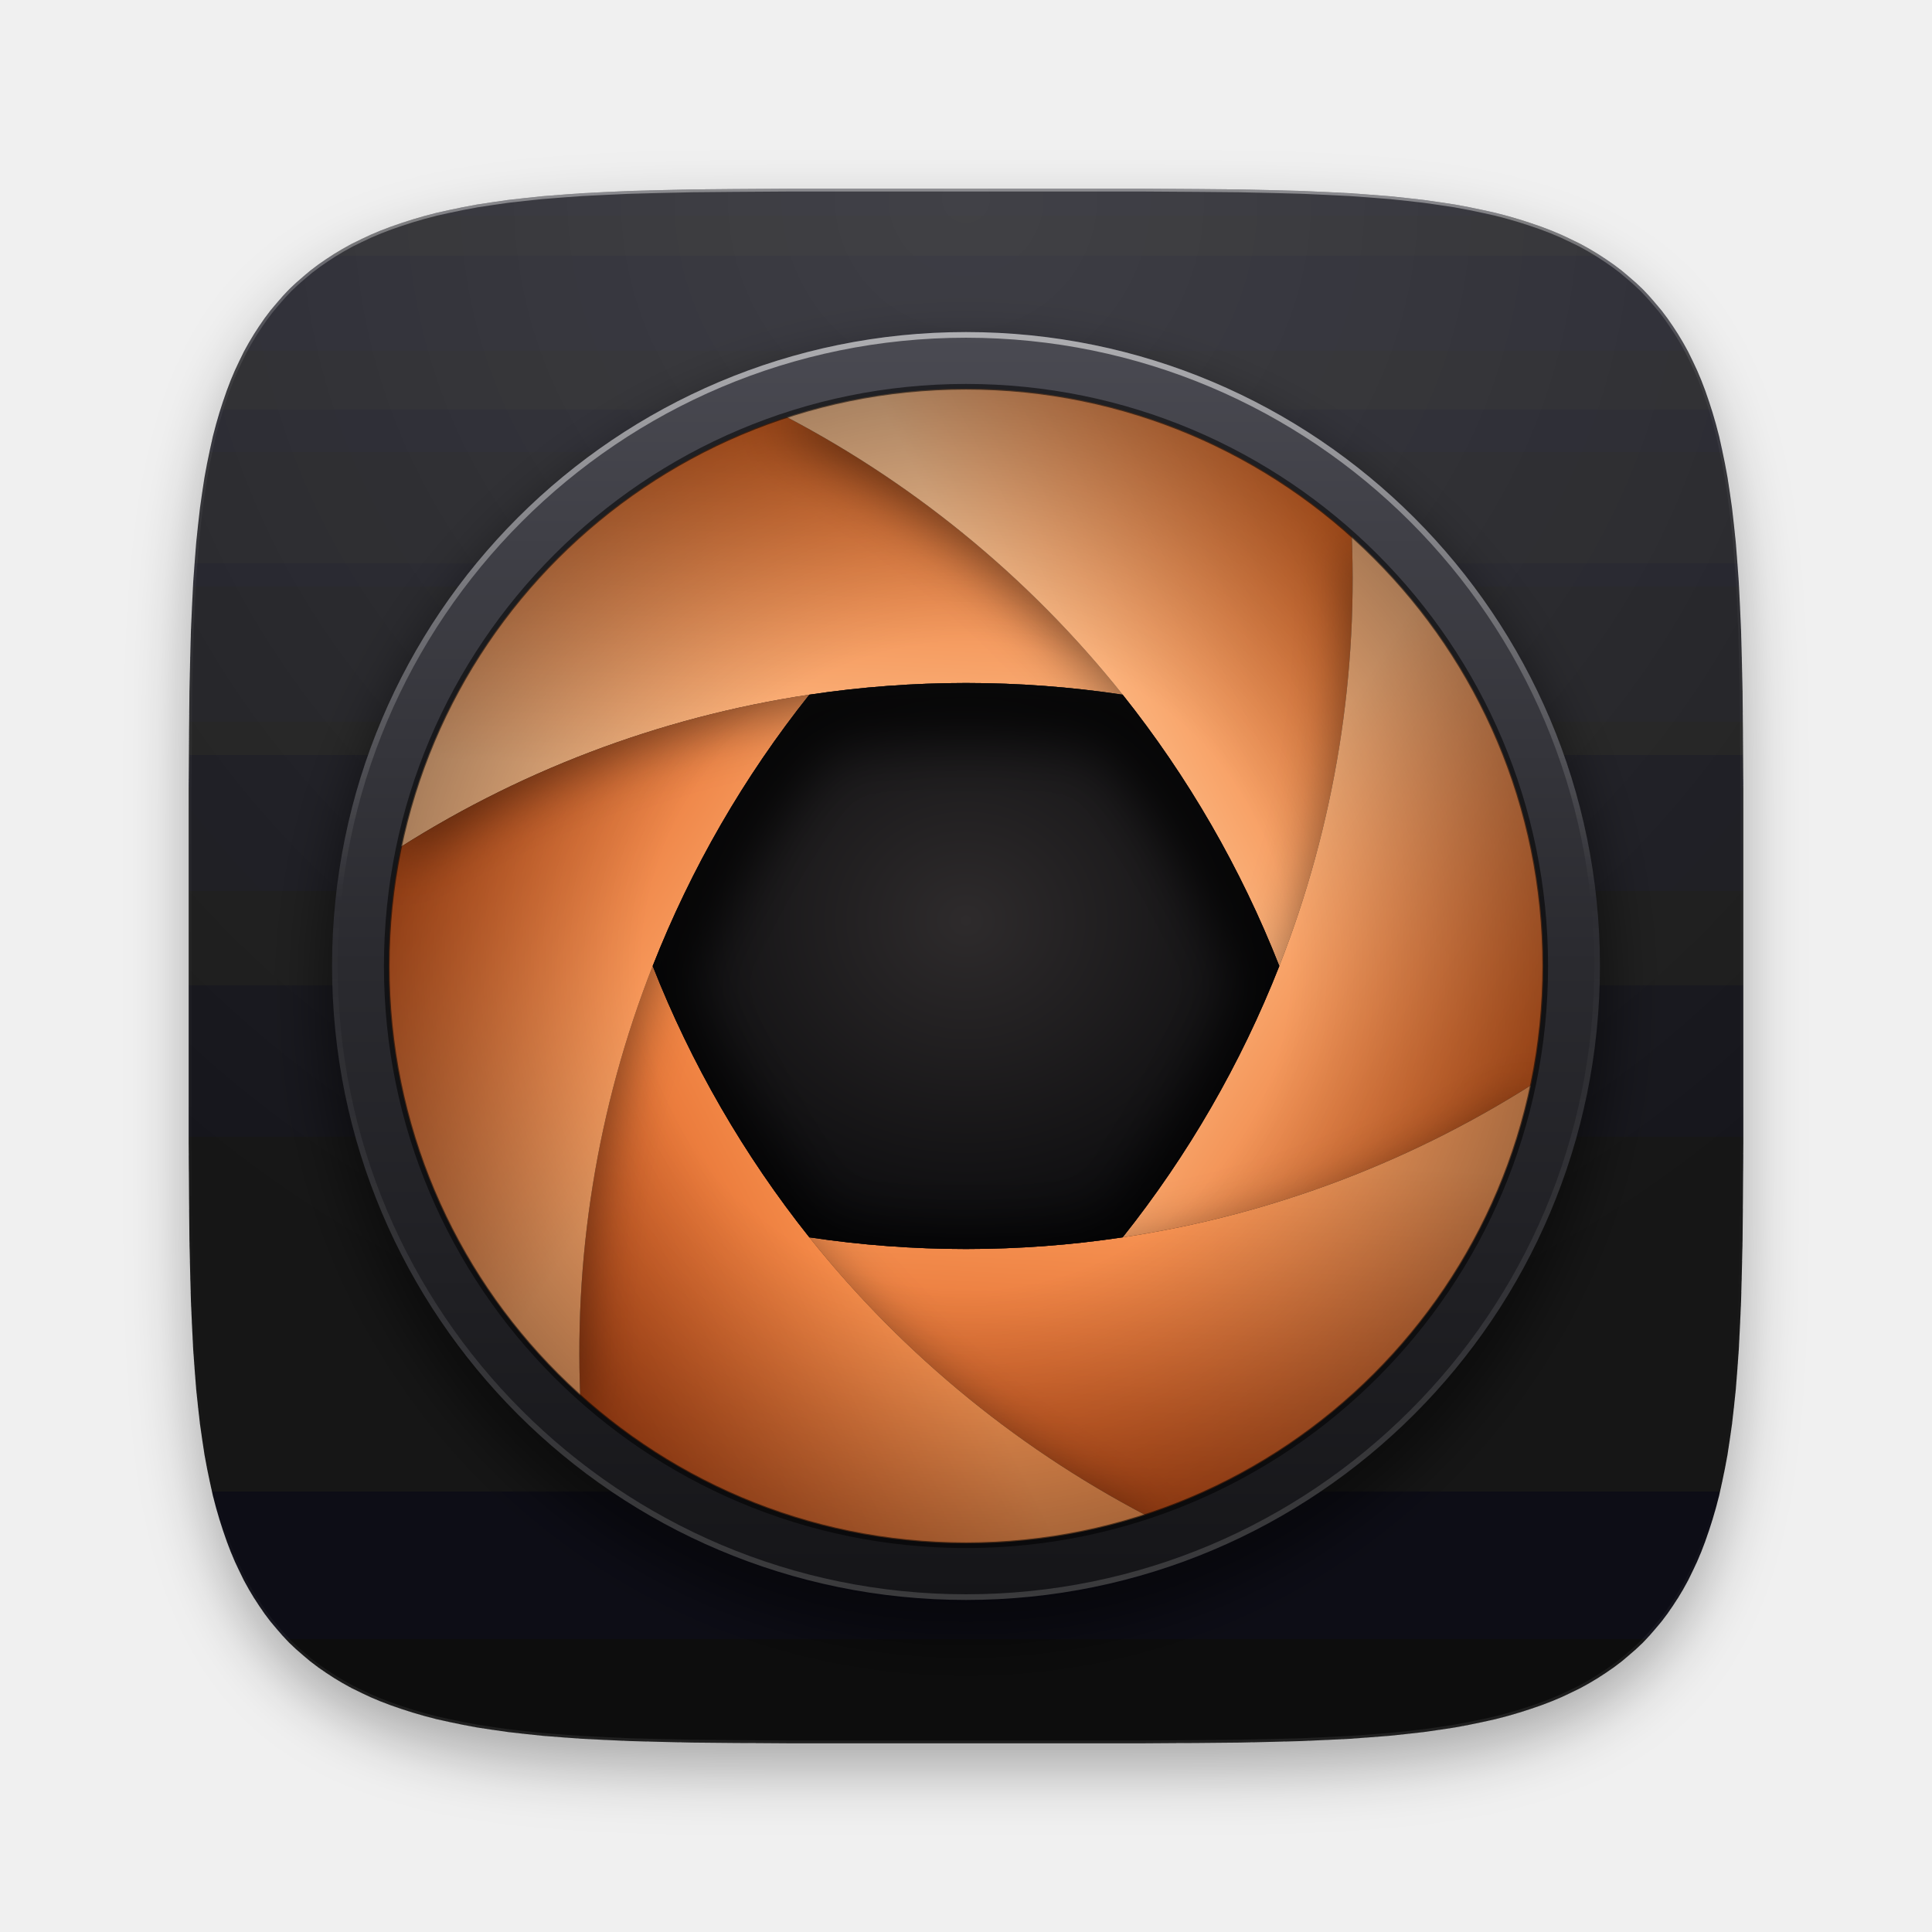
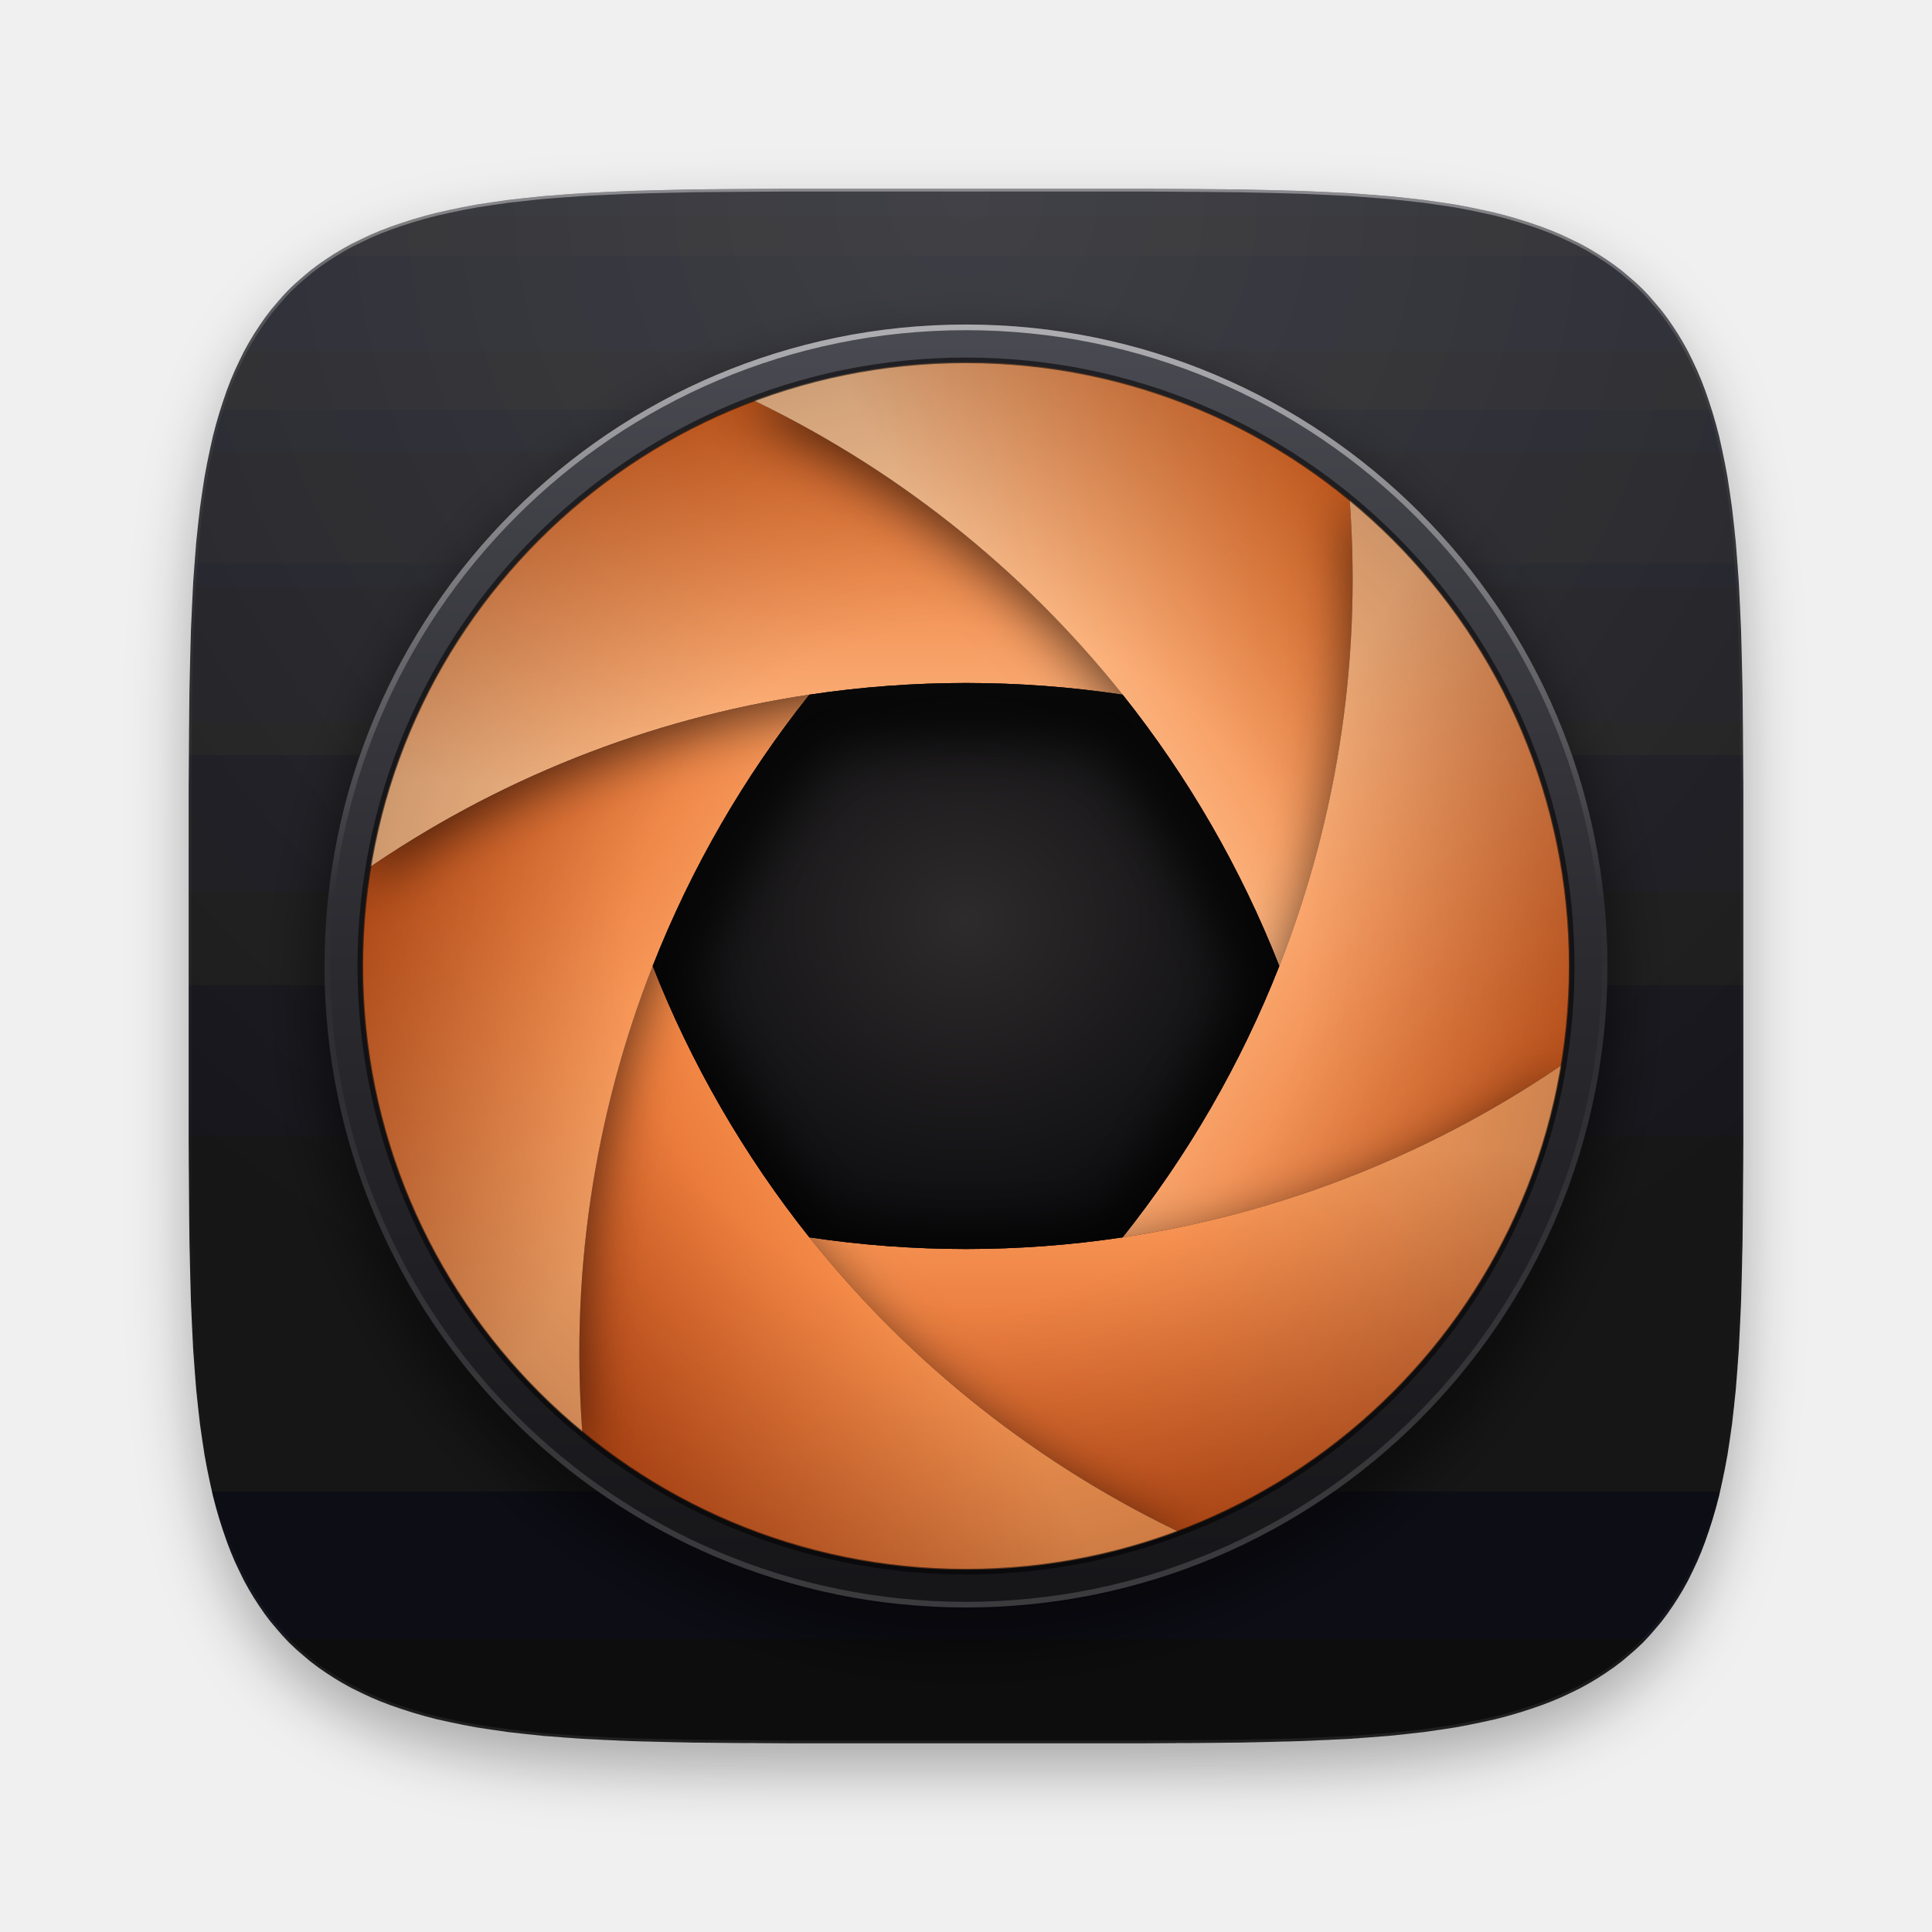
<svg xmlns="http://www.w3.org/2000/svg" viewBox="0 0 1024 1024" width="1024" height="1024">
  <defs>
    <path id="sq" d="M924.0 512.0 L924.0 605.5 L923.8 635.4 L923.6 657.1 L923.2 674.7 L922.8 689.8 L922.2 703.2 L921.6 715.3 L920.8 726.3 L920.0 736.5 L919.0 746.0 L918.0 754.8 L916.8 763.2 L915.6 771.1 L914.2 778.6 L912.7 785.8 L911.2 792.6 L909.5 799.1 L907.7 805.3 L905.8 811.2 L903.8 817.0 L901.7 822.5 L899.5 827.7 L897.1 832.8 L894.7 837.7 L892.1 842.4 L889.4 846.9 L886.6 851.2 L883.7 855.4 L880.6 859.5 L877.4 863.3 L874.1 867.1 L870.7 870.7 L867.1 874.1 L863.3 877.4 L859.5 880.6 L855.4 883.7 L851.2 886.6 L846.9 889.4 L842.4 892.1 L837.7 894.7 L832.8 897.1 L827.7 899.5 L822.5 901.7 L817.0 903.8 L811.2 905.8 L805.3 907.7 L799.1 909.5 L792.6 911.2 L785.8 912.7 L778.6 914.2 L771.1 915.6 L763.2 916.8 L754.8 918.0 L746.0 919.0 L736.5 920.0 L726.3 920.8 L715.3 921.6 L703.2 922.2 L689.8 922.8 L674.7 923.2 L657.1 923.6 L635.4 923.8 L605.5 924.0 L512.0 924.0 L418.5 924.0 L388.6 923.8 L366.9 923.6 L349.3 923.2 L334.2 922.8 L320.8 922.2 L308.7 921.6 L297.7 920.8 L287.5 920.0 L278.0 919.0 L269.2 918.0 L260.8 916.8 L252.9 915.6 L245.4 914.2 L238.2 912.7 L231.4 911.2 L224.9 909.5 L218.7 907.7 L212.8 905.8 L207.0 903.8 L201.5 901.7 L196.3 899.5 L191.2 897.1 L186.3 894.7 L181.6 892.1 L177.1 889.4 L172.8 886.6 L168.6 883.7 L164.5 880.6 L160.7 877.4 L156.9 874.1 L153.3 870.7 L149.9 867.1 L146.6 863.3 L143.4 859.5 L140.3 855.4 L137.4 851.2 L134.6 846.9 L131.9 842.4 L129.3 837.7 L126.9 832.8 L124.5 827.7 L122.3 822.5 L120.2 817.0 L118.2 811.2 L116.3 805.3 L114.5 799.1 L112.8 792.6 L111.3 785.8 L109.8 778.6 L108.4 771.1 L107.2 763.2 L106.0 754.8 L105.0 746.0 L104.0 736.5 L103.2 726.3 L102.4 715.3 L101.8 703.2 L101.2 689.8 L100.8 674.7 L100.4 657.1 L100.2 635.4 L100.0 605.5 L100.0 512.0 L100.0 418.5 L100.2 388.6 L100.4 366.9 L100.8 349.3 L101.2 334.2 L101.8 320.8 L102.4 308.7 L103.2 297.7 L104.0 287.5 L105.0 278.0 L106.0 269.2 L107.2 260.8 L108.4 252.9 L109.8 245.4 L111.3 238.2 L112.8 231.4 L114.5 224.9 L116.3 218.7 L118.2 212.8 L120.2 207.0 L122.3 201.5 L124.5 196.3 L126.9 191.2 L129.3 186.3 L131.9 181.6 L134.6 177.1 L137.4 172.8 L140.3 168.6 L143.4 164.5 L146.6 160.7 L149.9 156.9 L153.3 153.3 L156.9 149.9 L160.7 146.6 L164.5 143.4 L168.6 140.3 L172.8 137.4 L177.1 134.6 L181.6 131.9 L186.3 129.3 L191.2 126.9 L196.3 124.5 L201.5 122.3 L207.0 120.2 L212.8 118.2 L218.7 116.3 L224.9 114.5 L231.4 112.8 L238.2 111.3 L245.4 109.8 L252.9 108.4 L260.8 107.2 L269.2 106.0 L278.0 105.0 L287.5 104.0 L297.7 103.2 L308.7 102.4 L320.8 101.8 L334.2 101.2 L349.3 100.8 L366.9 100.4 L388.6 100.2 L418.5 100.0 L512.0 100.0 L605.5 100.0 L635.4 100.2 L657.1 100.4 L674.7 100.8 L689.8 101.2 L703.2 101.8 L715.3 102.4 L726.3 103.2 L736.5 104.0 L746.0 105.0 L754.8 106.0 L763.2 107.2 L771.1 108.4 L778.6 109.8 L785.8 111.3 L792.6 112.8 L799.1 114.5 L805.3 116.3 L811.2 118.2 L817.0 120.2 L822.5 122.3 L827.7 124.5 L832.8 126.9 L837.7 129.3 L842.4 131.9 L846.9 134.6 L851.2 137.4 L855.4 140.3 L859.5 143.4 L863.3 146.6 L867.1 149.9 L870.7 153.3 L874.1 156.9 L877.4 160.7 L880.6 164.5 L883.7 168.6 L886.6 172.8 L889.4 177.1 L892.1 181.6 L894.7 186.3 L897.1 191.2 L899.5 196.3 L901.7 201.5 L903.8 207.0 L905.8 212.8 L907.7 218.7 L909.5 224.9 L911.2 231.4 L912.7 238.2 L914.2 245.4 L915.6 252.9 L916.8 260.8 L918.0 269.2 L919.0 278.0 L920.0 287.5 L920.8 297.7 L921.6 308.7 L922.2 320.8 L922.8 334.2 L923.2 349.3 L923.6 366.9 L923.8 388.6 L924.0 418.5Z" />
    <clipPath id="clip">
      <use href="#sq" />
    </clipPath>
    <filter id="shadow" x="-20%" y="-20%" width="140%" height="150%">
      <feDropShadow dx="0" dy="3" stdDeviation="3" flood-color="#000" flood-opacity="0.28" />
      <feDropShadow dx="0" dy="14" stdDeviation="16" flood-color="#000" flood-opacity="0.30" />
    </filter>
    <linearGradient id="tile" x1="0" y1="0" x2="0" y2="1">
      <stop offset="0" stop-color="#2E2E34" />
      <stop offset="0.55" stop-color="#18181B" />
      <stop offset="1" stop-color="#0E0E10" />
    </linearGradient>
    <radialGradient id="sheen" cx="0.5" cy="0" r="0.8">
      <stop offset="0" stop-color="#fff" stop-opacity="0.09" />
      <stop offset="1" stop-color="#fff" stop-opacity="0" />
    </radialGradient>
    <linearGradient id="rim" x1="0" y1="0" x2="0" y2="1">
      <stop offset="0" stop-color="#fff" stop-opacity="0.40" />
      <stop offset="0.12" stop-color="#fff" stop-opacity="0.05" />
      <stop offset="0.85" stop-color="#fff" stop-opacity="0" />
      <stop offset="1" stop-color="#fff" stop-opacity="0.08" />
    </linearGradient>
    <filter id="blur6" x="-10%" y="-10%" width="120%" height="120%">
      <feGaussianBlur stdDeviation="6" />
    </filter>
    <filter id="blur14" x="-20%" y="-20%" width="140%" height="140%">
      <feGaussianBlur stdDeviation="14" />
    </filter>
    <filter id="blur30" x="-50%" y="-50%" width="200%" height="200%">
      <feGaussianBlur stdDeviation="30" />
    </filter>
    <linearGradient id="barrel" x1="0" y1="0" x2="0" y2="1">
      <stop offset="0" stop-color="#4A4A52" />
      <stop offset="0.5" stop-color="#2A2A2F" />
      <stop offset="1" stop-color="#151518" />
    </linearGradient>
    <linearGradient id="barrelLip" x1="0" y1="0" x2="0" y2="1">
      <stop offset="0" stop-color="#fff" stop-opacity="0.55" />
      <stop offset="0.45" stop-color="#fff" stop-opacity="0" />
      <stop offset="1" stop-color="#fff" stop-opacity="0.16" />
    </linearGradient>
    <mask id="barrelHole">
      <rect width="1024" height="1024" fill="#fff" />
-       <circle cx="512" cy="512" r="306" fill="#000" />
+       <circle cx="512" cy="512" r="320" fill="#000" />
    </mask>
    <clipPath id="bb0">
-       <path d="M205.58 453.27 A560 560 0 0 1 428.97 368.19 A560 560 0 0 1 595.03 368.19 A560 560 0 0 0 409.65 217.27 A312 312 0 0 0 205.58 453.27Z" />
+       <path d="M191.79 462.58 A560 560 0 0 1 428.97 368.19 A560 560 0 0 1 595.03 368.19 A560 560 0 0 0 394.69 209.98 A324 324 0 0 0 191.79 462.58Z" />
    </clipPath>
    <clipPath id="bb1">
-       <path d="M409.65 217.27 A560 560 0 0 1 595.03 368.19 A560 560 0 0 1 678.06 512 A560 560 0 0 0 716.07 275.99 A312 312 0 0 0 409.65 217.27Z" />
+       <path d="M394.69 209.98 A560 560 0 0 1 595.03 368.19 A560 560 0 0 1 678.06 512 A560 560 0 0 0 714.9 259.4 A324 324 0 0 0 394.69 209.98Z" />
    </clipPath>
    <clipPath id="bb2">
-       <path d="M716.07 275.99 A560 560 0 0 1 678.06 512 A560 560 0 0 1 595.03 655.81 A560 560 0 0 0 818.42 570.73 A312 312 0 0 0 716.07 275.99Z" />
+       <path d="M714.9 259.4 A560 560 0 0 1 678.06 512 A560 560 0 0 1 595.03 655.81 A560 560 0 0 0 832.21 561.42 A324 324 0 0 0 714.9 259.4Z" />
    </clipPath>
    <clipPath id="bb3">
-       <path d="M818.42 570.73 A560 560 0 0 1 595.03 655.81 A560 560 0 0 1 428.97 655.81 A560 560 0 0 0 614.35 806.73 A312 312 0 0 0 818.42 570.73Z" />
+       <path d="M832.21 561.42 A560 560 0 0 1 595.03 655.81 A560 560 0 0 1 428.97 655.81 A560 560 0 0 0 629.31 814.02 A324 324 0 0 0 832.21 561.42Z" />
    </clipPath>
    <clipPath id="bb4">
-       <path d="M614.35 806.73 A560 560 0 0 1 428.97 655.81 A560 560 0 0 1 345.94 512 A560 560 0 0 0 307.93 748.01 A312 312 0 0 0 614.35 806.73Z" />
+       <path d="M629.31 814.02 A560 560 0 0 1 428.97 655.81 A560 560 0 0 1 345.94 512 A560 560 0 0 0 309.1 764.6 A324 324 0 0 0 629.31 814.02Z" />
    </clipPath>
    <clipPath id="bb5">
-       <path d="M307.93 748.01 A560 560 0 0 1 345.94 512 A560 560 0 0 1 428.97 368.19 A560 560 0 0 0 205.58 453.27 A312 312 0 0 0 307.93 748.01Z" />
+       <path d="M309.1 764.6 A560 560 0 0 1 345.94 512 A560 560 0 0 1 428.97 368.19 A560 560 0 0 0 191.79 462.58 A324 324 0 0 0 309.1 764.6Z" />
    </clipPath>
-     <linearGradient id="bg0" gradientUnits="userSpaceOnUse" x1="400.3" y1="410.73" x2="409.65" y2="217.27">
-       <stop offset="0" stop-color="#FFBE89" />
-       <stop offset="1" stop-color="#E66722" />
+     <linearGradient id="bg0" gradientUnits="userSpaceOnUse" x1="393.41" y1="415.38" x2="394.69" y2="209.98">
+       <stop offset="0" stop-color="#FFBD88" />
+       <stop offset="1" stop-color="#E66621" />
    </linearGradient>
-     <linearGradient id="bg1" gradientUnits="userSpaceOnUse" x1="543.85" y1="364.63" x2="716.07" y2="275.99">
-       <stop offset="0" stop-color="#FFC593" />
+     <linearGradient id="bg1" gradientUnits="userSpaceOnUse" x1="536.38" y1="360.99" x2="714.9" y2="259.4">
+       <stop offset="0" stop-color="#FFC594" />
      <stop offset="1" stop-color="#EC6C24" />
    </linearGradient>
-     <linearGradient id="bg2" gradientUnits="userSpaceOnUse" x1="655.55" y1="465.9" x2="818.42" y2="570.73">
-       <stop offset="0" stop-color="#FFB77F" />
-       <stop offset="1" stop-color="#E1621F" />
+     <linearGradient id="bg2" gradientUnits="userSpaceOnUse" x1="654.97" y1="457.61" x2="832.21" y2="561.42">
+       <stop offset="0" stop-color="#FFB780" />
+       <stop offset="1" stop-color="#E26220" />
    </linearGradient>
-     <linearGradient id="bg3" gradientUnits="userSpaceOnUse" x1="623.7" y1="613.27" x2="614.35" y2="806.73">
-       <stop offset="0" stop-color="#FFA160" />
-       <stop offset="1" stop-color="#D25318" />
+     <linearGradient id="bg3" gradientUnits="userSpaceOnUse" x1="630.59" y1="608.62" x2="629.31" y2="814.02">
+       <stop offset="0" stop-color="#FFA261" />
+       <stop offset="1" stop-color="#D25419" />
    </linearGradient>
-     <linearGradient id="bg4" gradientUnits="userSpaceOnUse" x1="480.15" y1="659.37" x2="307.93" y2="748.01">
-       <stop offset="0" stop-color="#FF9A56" />
+     <linearGradient id="bg4" gradientUnits="userSpaceOnUse" x1="487.62" y1="663.01" x2="309.1" y2="764.6">
+       <stop offset="0" stop-color="#FF9A55" />
      <stop offset="1" stop-color="#CC4E16" />
    </linearGradient>
-     <linearGradient id="bg5" gradientUnits="userSpaceOnUse" x1="368.45" y1="558.1" x2="205.58" y2="453.27">
-       <stop offset="0" stop-color="#FFA86A" />
-       <stop offset="1" stop-color="#D7581B" />
+     <linearGradient id="bg5" gradientUnits="userSpaceOnUse" x1="369.03" y1="566.39" x2="191.79" y2="462.58">
+       <stop offset="0" stop-color="#FFA869" />
+       <stop offset="1" stop-color="#D6581A" />
    </linearGradient>
    <radialGradient id="bvig" cx="0.5" cy="0.5" r="0.5">
      <stop offset="0.55" stop-color="#000" stop-opacity="0" />
-       <stop offset="1" stop-color="#000" stop-opacity="0.35" />
+       <stop offset="1" stop-color="#000" stop-opacity="0.2" />
    </radialGradient>
    <radialGradient id="openFill" cx="0.5" cy="0.42" r="0.6">
      <stop offset="0" stop-color="#2E2B2C" />
      <stop offset="1" stop-color="#0A0A0C" />
    </radialGradient>
    <clipPath id="openClip">
      <path d="M595.03 368.19 A560 560 0 0 1 678.06 512 A560 560 0 0 1 595.03 655.81 A560 560 0 0 1 428.97 655.81 A560 560 0 0 1 345.94 512 A560 560 0 0 1 428.97 368.19 A560 560 0 0 1 595.03 368.19 Z" />
    </clipPath>
  </defs>
  <use href="#sq" fill="url(#tile)" filter="url(#shadow)" />
  <use href="#sq" fill="url(#sheen)" />
  <g clip-path="url(#clip)">
-     <circle cx="512" cy="528" r="342" fill="#000" opacity="0.45" filter="url(#blur14)" />
-     <path d="M205.58 453.27 A560 560 0 0 1 428.97 368.19 A560 560 0 0 1 595.03 368.19 A560 560 0 0 0 409.65 217.27 A312 312 0 0 0 205.58 453.27Z" fill="url(#bg0)" />
+     <circle cx="512" cy="528" r="346" fill="#000" opacity="0.45" filter="url(#blur14)" />
+     <path d="M191.79 462.58 A560 560 0 0 1 428.97 368.19 A560 560 0 0 1 595.03 368.19 A560 560 0 0 0 394.69 209.98 A324 324 0 0 0 191.79 462.58Z" fill="url(#bg0)" />
    <g clip-path="url(#bb0)">
-       <path d="M409.65 217.27 A560 560 0 0 1 595.03 368.19 A560 560 0 0 1 678.06 512 A560 560 0 0 0 716.07 275.99 A312 312 0 0 0 409.65 217.27Z" transform="translate(0 7)" fill="#000" opacity="0.45" filter="url(#blur14)" />
+       <path d="M394.69 209.98 A560 560 0 0 1 595.03 368.19 A560 560 0 0 1 678.06 512 A560 560 0 0 0 714.9 259.4 A324 324 0 0 0 394.69 209.98Z" transform="translate(0 7)" fill="#000" opacity="0.6" filter="url(#blur14)" />
    </g>
-     <path d="M409.65 217.27 A560 560 0 0 1 595.03 368.19 A560 560 0 0 1 678.06 512 A560 560 0 0 0 716.07 275.99 A312 312 0 0 0 409.65 217.27Z" fill="url(#bg1)" />
+     <path d="M394.69 209.98 A560 560 0 0 1 595.03 368.19 A560 560 0 0 1 678.06 512 A560 560 0 0 0 714.9 259.4 A324 324 0 0 0 394.69 209.98Z" fill="url(#bg1)" />
    <g clip-path="url(#bb1)">
-       <path d="M716.07 275.99 A560 560 0 0 1 678.06 512 A560 560 0 0 1 595.03 655.81 A560 560 0 0 0 818.42 570.73 A312 312 0 0 0 716.07 275.99Z" transform="translate(0 7)" fill="#000" opacity="0.45" filter="url(#blur14)" />
+       <path d="M714.9 259.4 A560 560 0 0 1 678.06 512 A560 560 0 0 1 595.03 655.81 A560 560 0 0 0 832.21 561.42 A324 324 0 0 0 714.9 259.4Z" transform="translate(0 7)" fill="#000" opacity="0.6" filter="url(#blur14)" />
    </g>
-     <path d="M716.07 275.99 A560 560 0 0 1 678.06 512 A560 560 0 0 1 595.03 655.81 A560 560 0 0 0 818.42 570.73 A312 312 0 0 0 716.07 275.99Z" fill="url(#bg2)" />
+     <path d="M714.9 259.4 A560 560 0 0 1 678.06 512 A560 560 0 0 1 595.03 655.81 A560 560 0 0 0 832.21 561.42 A324 324 0 0 0 714.9 259.4Z" fill="url(#bg2)" />
    <g clip-path="url(#bb2)">
-       <path d="M818.42 570.73 A560 560 0 0 1 595.03 655.81 A560 560 0 0 1 428.97 655.81 A560 560 0 0 0 614.35 806.73 A312 312 0 0 0 818.42 570.73Z" transform="translate(0 7)" fill="#000" opacity="0.45" filter="url(#blur14)" />
+       <path d="M832.21 561.42 A560 560 0 0 1 595.03 655.81 A560 560 0 0 1 428.97 655.81 A560 560 0 0 0 629.31 814.02 A324 324 0 0 0 832.21 561.42Z" transform="translate(0 7)" fill="#000" opacity="0.6" filter="url(#blur14)" />
    </g>
-     <path d="M818.42 570.73 A560 560 0 0 1 595.03 655.81 A560 560 0 0 1 428.97 655.81 A560 560 0 0 0 614.35 806.73 A312 312 0 0 0 818.42 570.73Z" fill="url(#bg3)" />
+     <path d="M832.21 561.42 A560 560 0 0 1 595.03 655.81 A560 560 0 0 1 428.97 655.81 A560 560 0 0 0 629.31 814.02 A324 324 0 0 0 832.21 561.42Z" fill="url(#bg3)" />
    <g clip-path="url(#bb3)">
-       <path d="M614.35 806.73 A560 560 0 0 1 428.97 655.81 A560 560 0 0 1 345.94 512 A560 560 0 0 0 307.93 748.01 A312 312 0 0 0 614.35 806.73Z" transform="translate(0 7)" fill="#000" opacity="0.45" filter="url(#blur14)" />
+       <path d="M629.31 814.02 A560 560 0 0 1 428.97 655.81 A560 560 0 0 1 345.94 512 A560 560 0 0 0 309.1 764.6 A324 324 0 0 0 629.31 814.02Z" transform="translate(0 7)" fill="#000" opacity="0.6" filter="url(#blur14)" />
    </g>
-     <path d="M614.35 806.73 A560 560 0 0 1 428.97 655.81 A560 560 0 0 1 345.94 512 A560 560 0 0 0 307.93 748.01 A312 312 0 0 0 614.35 806.73Z" fill="url(#bg4)" />
+     <path d="M629.31 814.02 A560 560 0 0 1 428.97 655.81 A560 560 0 0 1 345.94 512 A560 560 0 0 0 309.1 764.6 A324 324 0 0 0 629.31 814.02Z" fill="url(#bg4)" />
    <g clip-path="url(#bb4)">
-       <path d="M307.93 748.01 A560 560 0 0 1 345.94 512 A560 560 0 0 1 428.97 368.19 A560 560 0 0 0 205.58 453.27 A312 312 0 0 0 307.93 748.01Z" transform="translate(0 7)" fill="#000" opacity="0.45" filter="url(#blur14)" />
+       <path d="M309.1 764.6 A560 560 0 0 1 345.94 512 A560 560 0 0 1 428.97 368.19 A560 560 0 0 0 191.79 462.58 A324 324 0 0 0 309.1 764.6Z" transform="translate(0 7)" fill="#000" opacity="0.6" filter="url(#blur14)" />
    </g>
-     <path d="M307.93 748.01 A560 560 0 0 1 345.94 512 A560 560 0 0 1 428.97 368.19 A560 560 0 0 0 205.58 453.27 A312 312 0 0 0 307.93 748.01Z" fill="url(#bg5)" />
+     <path d="M309.1 764.6 A560 560 0 0 1 345.94 512 A560 560 0 0 1 428.97 368.19 A560 560 0 0 0 191.79 462.58 A324 324 0 0 0 309.1 764.6Z" fill="url(#bg5)" />
    <g clip-path="url(#bb5)">
-       <path d="M205.58 453.27 A560 560 0 0 1 428.97 368.19 A560 560 0 0 1 595.03 368.19 A560 560 0 0 0 409.65 217.27 A312 312 0 0 0 205.58 453.27Z" transform="translate(0 7)" fill="#000" opacity="0.45" filter="url(#blur14)" />
+       <path d="M191.79 462.58 A560 560 0 0 1 428.97 368.19 A560 560 0 0 1 595.03 368.19 A560 560 0 0 0 394.69 209.98 A324 324 0 0 0 191.79 462.58Z" transform="translate(0 7)" fill="#000" opacity="0.6" filter="url(#blur14)" />
    </g>
-     <path d="M205.58 453.27 A560 560 0 0 1 428.97 368.19 A560 560 0 0 1 595.03 368.19" fill="none" stroke="#fff" stroke-opacity="0" stroke-width="2.5" stroke-linecap="round" clip-path="url(#bb0)" />
-     <path d="M409.65 217.27 A560 560 0 0 1 595.03 368.19 A560 560 0 0 1 678.06 512" fill="none" stroke="#fff" stroke-opacity="0" stroke-width="2.5" stroke-linecap="round" clip-path="url(#bb1)" />
-     <path d="M716.07 275.99 A560 560 0 0 1 678.06 512 A560 560 0 0 1 595.03 655.81" fill="none" stroke="#fff" stroke-opacity="0" stroke-width="2.5" stroke-linecap="round" clip-path="url(#bb2)" />
-     <path d="M818.42 570.73 A560 560 0 0 1 595.03 655.81 A560 560 0 0 1 428.97 655.81" fill="none" stroke="#fff" stroke-opacity="0" stroke-width="2.5" stroke-linecap="round" clip-path="url(#bb3)" />
-     <path d="M614.35 806.73 A560 560 0 0 1 428.97 655.81 A560 560 0 0 1 345.94 512" fill="none" stroke="#fff" stroke-opacity="0" stroke-width="2.5" stroke-linecap="round" clip-path="url(#bb4)" />
-     <path d="M307.93 748.01 A560 560 0 0 1 345.94 512 A560 560 0 0 1 428.97 368.19" fill="none" stroke="#fff" stroke-opacity="0" stroke-width="2.5" stroke-linecap="round" clip-path="url(#bb5)" />
-     <circle cx="512" cy="512" r="312" fill="url(#bvig)" />
+     <path d="M191.79 462.58 A560 560 0 0 1 428.97 368.19 A560 560 0 0 1 595.03 368.19" fill="none" stroke="#fff" stroke-opacity="0" stroke-width="2.5" stroke-linecap="round" clip-path="url(#bb0)" />
+     <path d="M394.69 209.98 A560 560 0 0 1 595.03 368.19 A560 560 0 0 1 678.06 512" fill="none" stroke="#fff" stroke-opacity="0" stroke-width="2.5" stroke-linecap="round" clip-path="url(#bb1)" />
+     <path d="M714.9 259.4 A560 560 0 0 1 678.06 512 A560 560 0 0 1 595.03 655.81" fill="none" stroke="#fff" stroke-opacity="0" stroke-width="2.5" stroke-linecap="round" clip-path="url(#bb2)" />
+     <path d="M832.21 561.42 A560 560 0 0 1 595.03 655.81 A560 560 0 0 1 428.97 655.81" fill="none" stroke="#fff" stroke-opacity="0" stroke-width="2.5" stroke-linecap="round" clip-path="url(#bb3)" />
+     <path d="M629.31 814.02 A560 560 0 0 1 428.97 655.81 A560 560 0 0 1 345.94 512" fill="none" stroke="#fff" stroke-opacity="0" stroke-width="2.5" stroke-linecap="round" clip-path="url(#bb4)" />
+     <path d="M309.1 764.6 A560 560 0 0 1 345.94 512 A560 560 0 0 1 428.97 368.19" fill="none" stroke="#fff" stroke-opacity="0" stroke-width="2.5" stroke-linecap="round" clip-path="url(#bb5)" />
+     <circle cx="512" cy="512" r="324" fill="url(#bvig)" />
    <path d="M595.03 368.19 A560 560 0 0 1 678.06 512 A560 560 0 0 1 595.03 655.81 A560 560 0 0 1 428.97 655.81 A560 560 0 0 1 345.94 512 A560 560 0 0 1 428.97 368.19 A560 560 0 0 1 595.03 368.19 Z" fill="url(#openFill)" />
    <g clip-path="url(#openClip)">
      <path d="M595.03 368.19 A560 560 0 0 1 678.06 512 A560 560 0 0 1 595.03 655.81 A560 560 0 0 1 428.97 655.81 A560 560 0 0 1 345.94 512 A560 560 0 0 1 428.97 368.19 A560 560 0 0 1 595.03 368.19 Z" fill="none" stroke="#000" stroke-opacity="0.75" stroke-width="40" transform="translate(0 10)" filter="url(#blur14)" />
    </g>
-     <circle cx="512" cy="512" r="336" fill="url(#barrel)" mask="url(#barrelHole)" />
-     <circle cx="512" cy="512" r="334.5" fill="none" stroke="url(#barrelLip)" stroke-width="3" />
-     <circle cx="512" cy="512" r="307" fill="none" stroke="#000" stroke-opacity="0.55" stroke-width="3" />
+     <circle cx="512" cy="512" r="340" fill="url(#barrel)" mask="url(#barrelHole)" />
+     <circle cx="512" cy="512" r="338.5" fill="none" stroke="url(#barrelLip)" stroke-width="3" />
+     <circle cx="512" cy="512" r="321" fill="none" stroke="#000" stroke-opacity="0.55" stroke-width="3" />
  </g>
  <use href="#sq" fill="none" stroke="url(#rim)" stroke-width="3" clip-path="url(#clip)" />
</svg>
